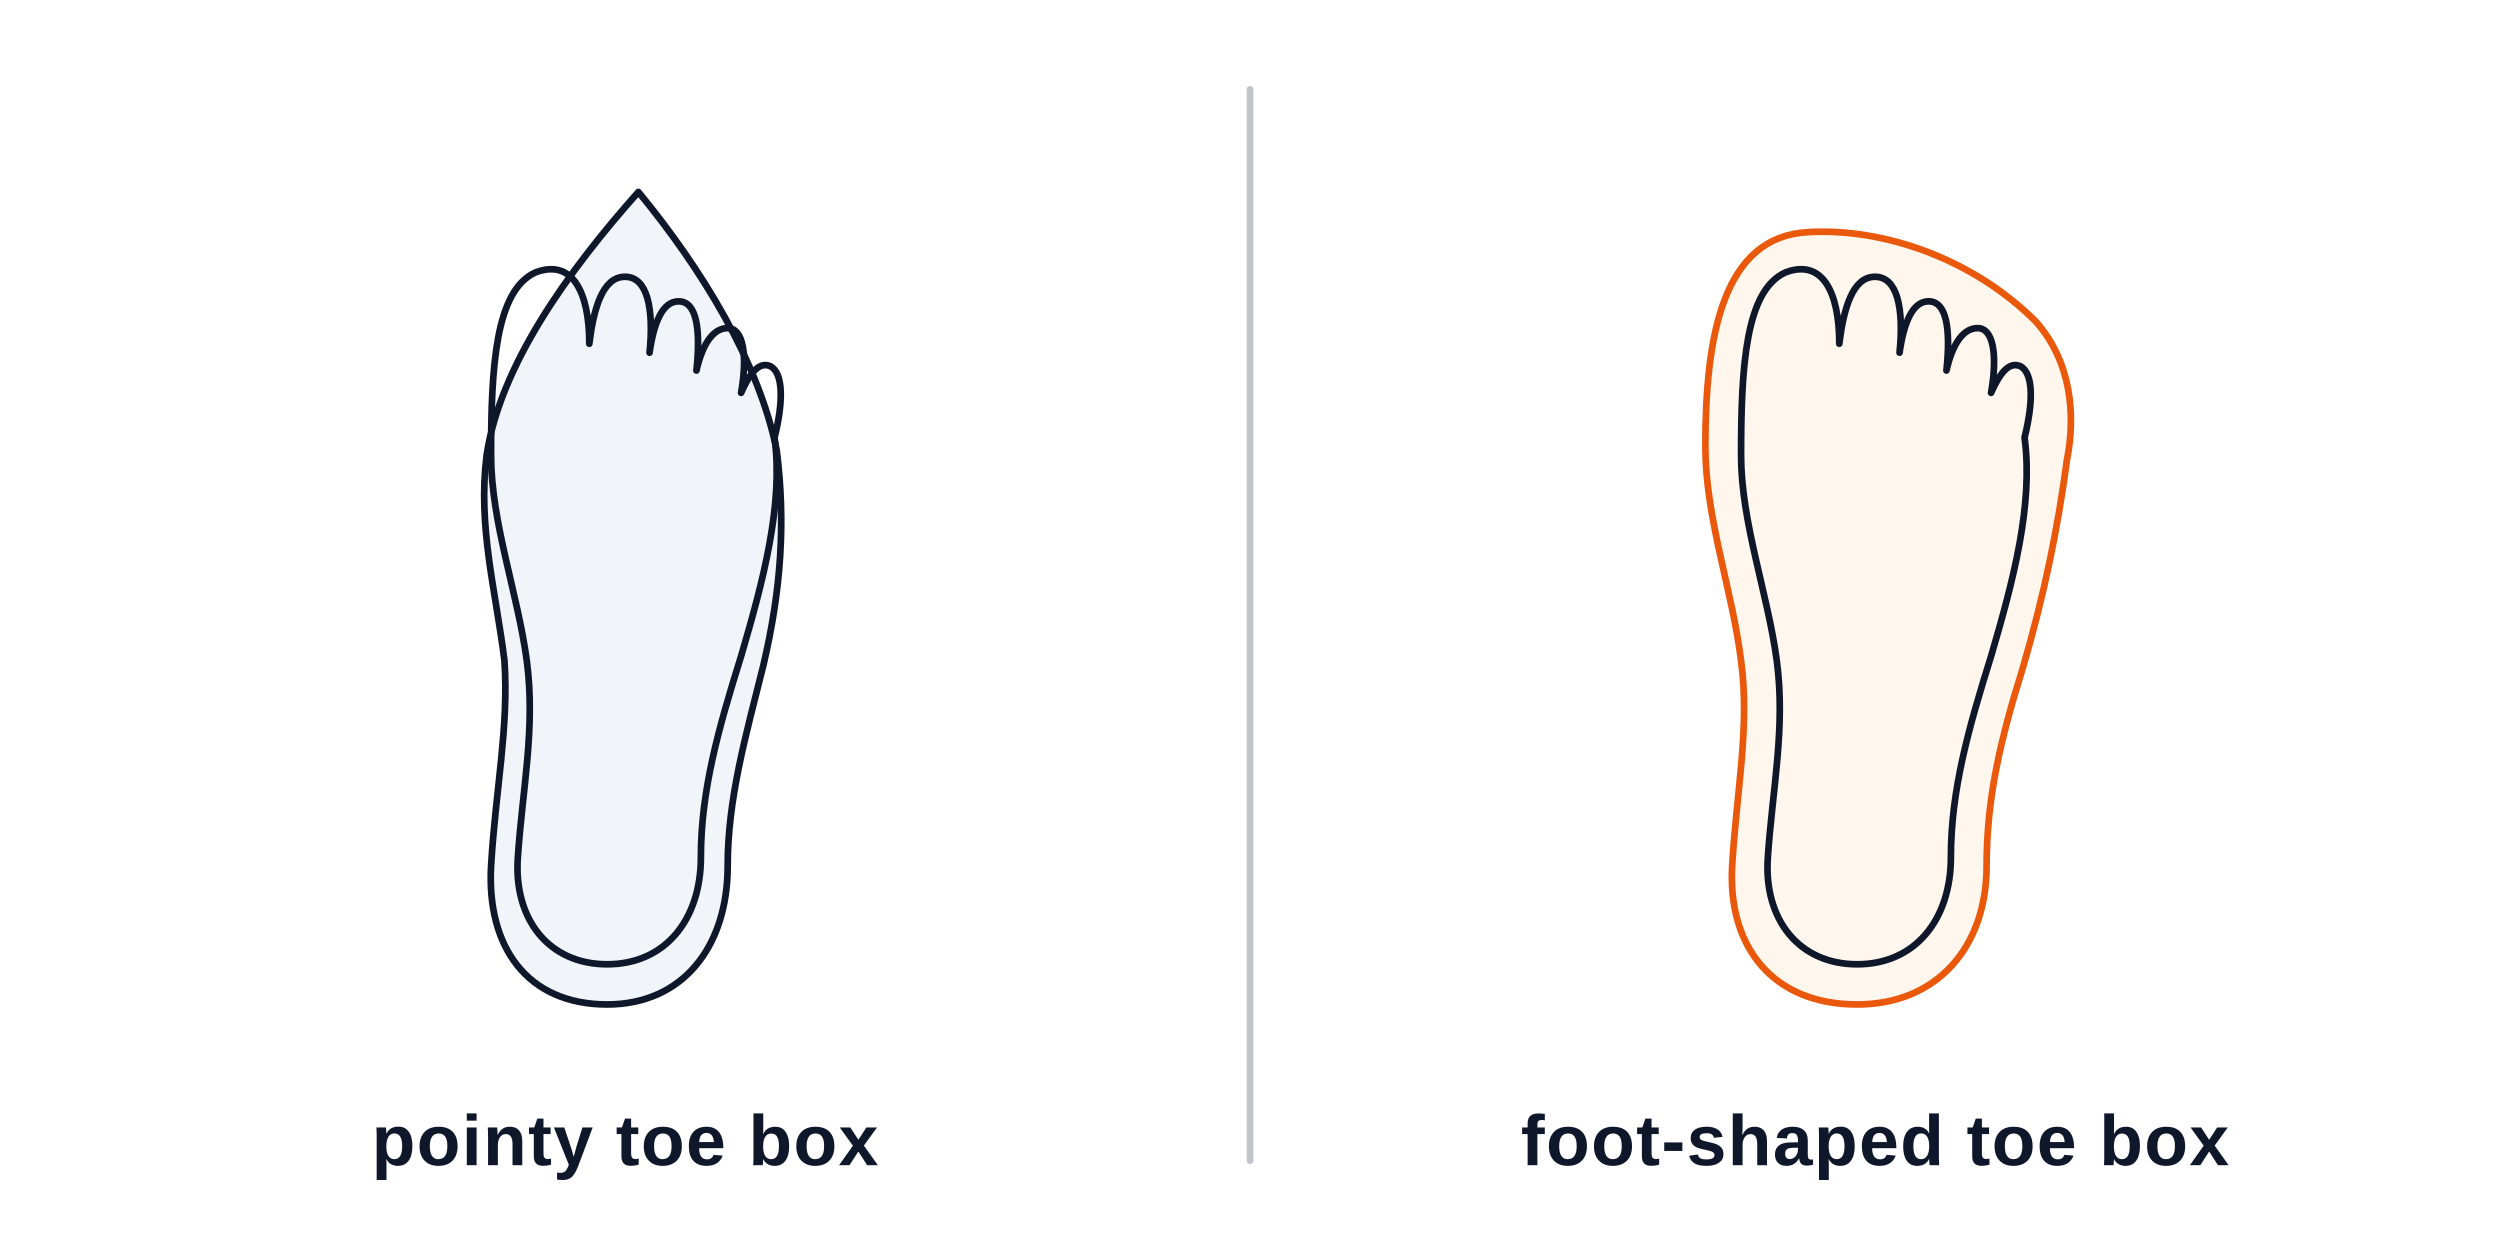
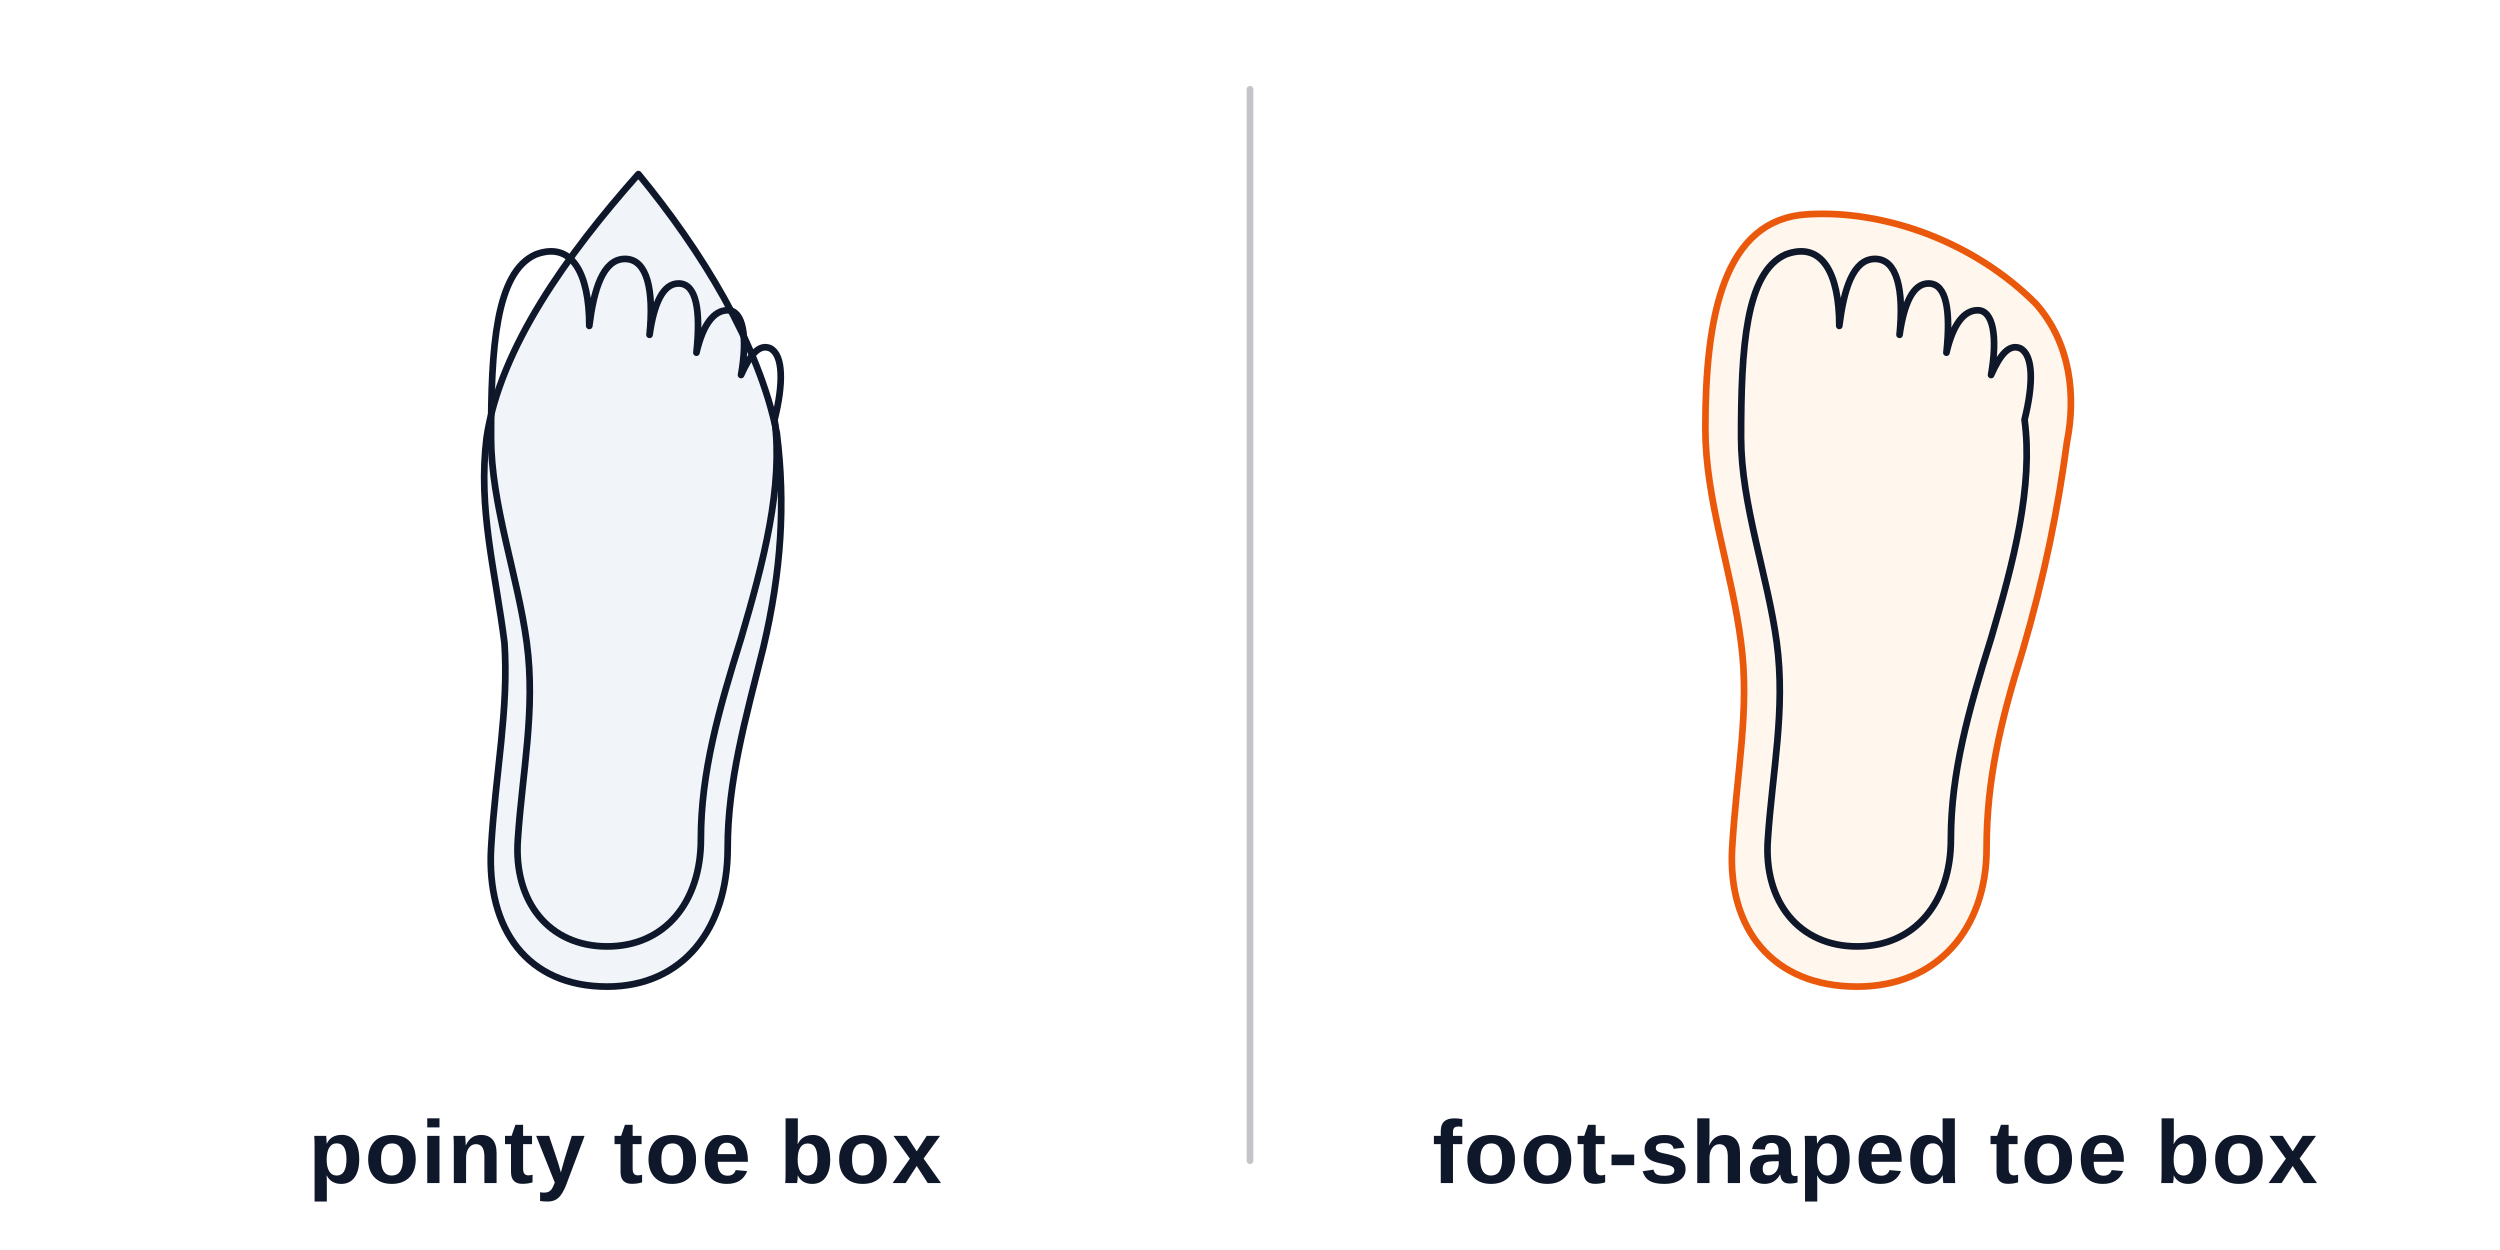
<svg xmlns="http://www.w3.org/2000/svg" width="1120" height="560" viewBox="0 0 1120 560" role="img" aria-labelledby="title desc">
  <style>
  .bg{fill:#fff}
  .ink{fill:none;stroke:#0f172a;stroke-width:3;stroke-linecap:round;stroke-linejoin:round}
  .solid{fill:#0f172a}
  .muted{fill:#f8fafc;stroke:#0f172a;stroke-width:3;stroke-linejoin:round}
  .accent{fill:#ea580c;stroke:#ea580c;stroke-width:3;stroke-linecap:round;stroke-linejoin:round}
-   .label{font-family:Arial,Helvetica,sans-serif;font-size:24px;font-weight:600;letter-spacing:.02em;fill:#0f172a}
-   .small{font-family:Arial,Helvetica,sans-serif;font-size:20px;font-weight:600;letter-spacing:.01em;fill:#0f172a}
+   .label{font-family:Arial,Helvetica,sans-serif;font-size:40px;font-weight:600;letter-spacing:.02em;fill:#0f172a}
+   .small{font-family:Arial,Helvetica,sans-serif;font-size:34px;font-weight:600;letter-spacing:.01em;fill:#0f172a}
</style>
  <rect class="bg" x="0" y="0" width="1120" height="560" />
  <path d="M560 40V520" class="ink" opacity=".25" />
  <g>
-     <g transform="translate(200,104)">
+     <g transform="translate(200,96)">
      <path d="M72 346 C36 346 18 320 20 284 C22 250 28 222 26 192 C22 160 14 132 18 100 C24 60 54 18 86 -18 C114 16 140 58 148 98 C152 130 150 160 142 194 C134 226 126 254 126 284 C126 320 106 346 72 346 Z" class="muted" style="fill:#f1f5f9" />
      <path d="M72 328 C46 328 30 308 32 280 C34 250 40 222 36 192 C32 162 20 130 20 100 C20 60 22 26 40 18 C56 12 64 26 64 50 C66 34 70 20 80 20 C90 20 93 34 91 54 C93 40 97 31 104 31 C112 31 114 43 112 62 C115 49 120 43 126 43 C133 43 135 55 132 72 C136 63 140 58 145 60 C151 63 151 76 147 92 C151 122 142 156 132 190 C122 222 114 250 114 280 C114 308 98 328 72 328 Z" class="ink" />
    </g>
-     <text class="label" style="font-size:32px" x="280" y="522" text-anchor="middle">pointy toe box</text>
+     <text class="label" x="280" y="530" text-anchor="middle">pointy toe box</text>
  </g>
  <g>
-     <g transform="translate(760,104)">
+     <g transform="translate(760,96)">
      <path d="M72 346 C34 346 14 320 16 284 C18 250 24 222 20 192 C16 160 4 128 4 96 C4 46 12 2 50 0 C84 -2 124 12 152 40 C168 58 170 82 166 102 C162 132 156 162 146 196 C136 228 130 254 130 284 C130 320 108 346 72 346 Z" class="accent" style="fill:#fff7ed" />
      <path d="M72 328 C46 328 30 308 32 280 C34 250 40 222 36 192 C32 162 20 130 20 100 C20 60 22 26 40 18 C56 12 64 26 64 50 C66 34 70 20 80 20 C90 20 93 34 91 54 C93 40 97 31 104 31 C112 31 114 43 112 62 C115 49 120 43 126 43 C133 43 135 55 132 72 C136 63 140 58 145 60 C151 63 151 76 147 92 C151 122 142 156 132 190 C122 222 114 250 114 280 C114 308 98 328 72 328 Z" class="ink" />
    </g>
-     <text class="label" style="font-size:32px" x="840" y="522" text-anchor="middle">foot-shaped toe box</text>
+     <text class="label" x="840" y="530" text-anchor="middle">foot-shaped toe box</text>
  </g>
</svg>
